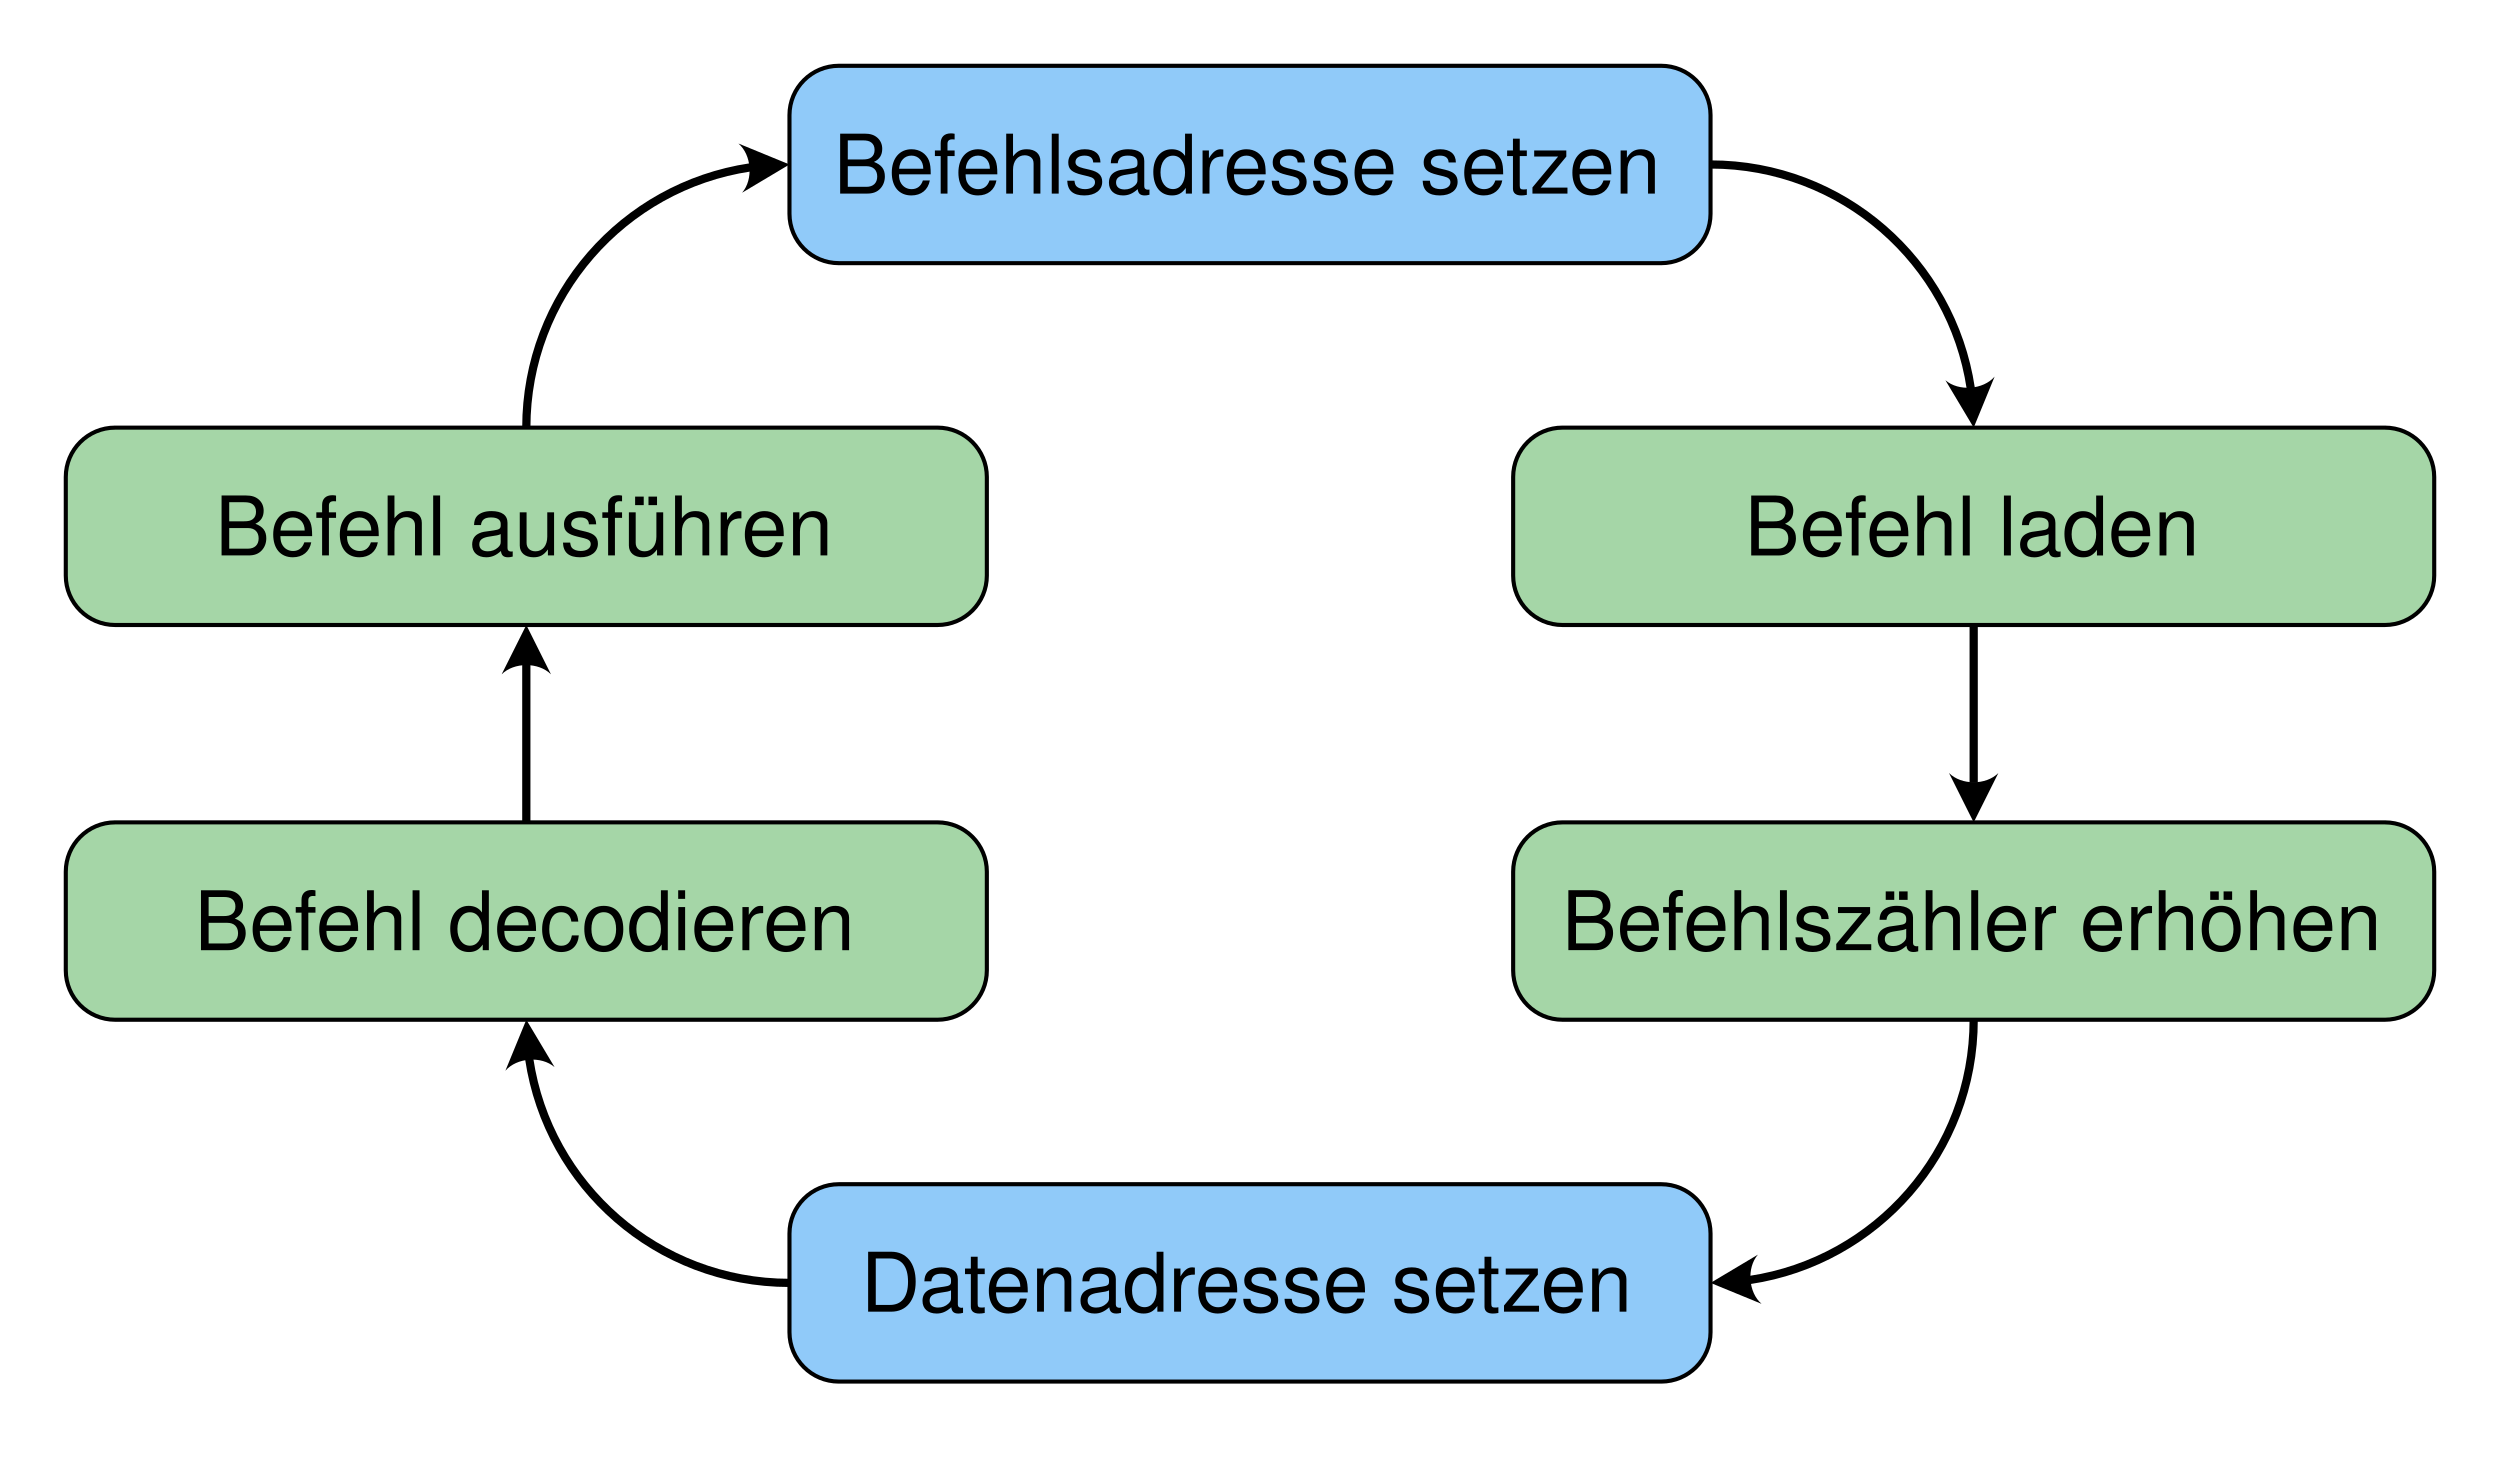
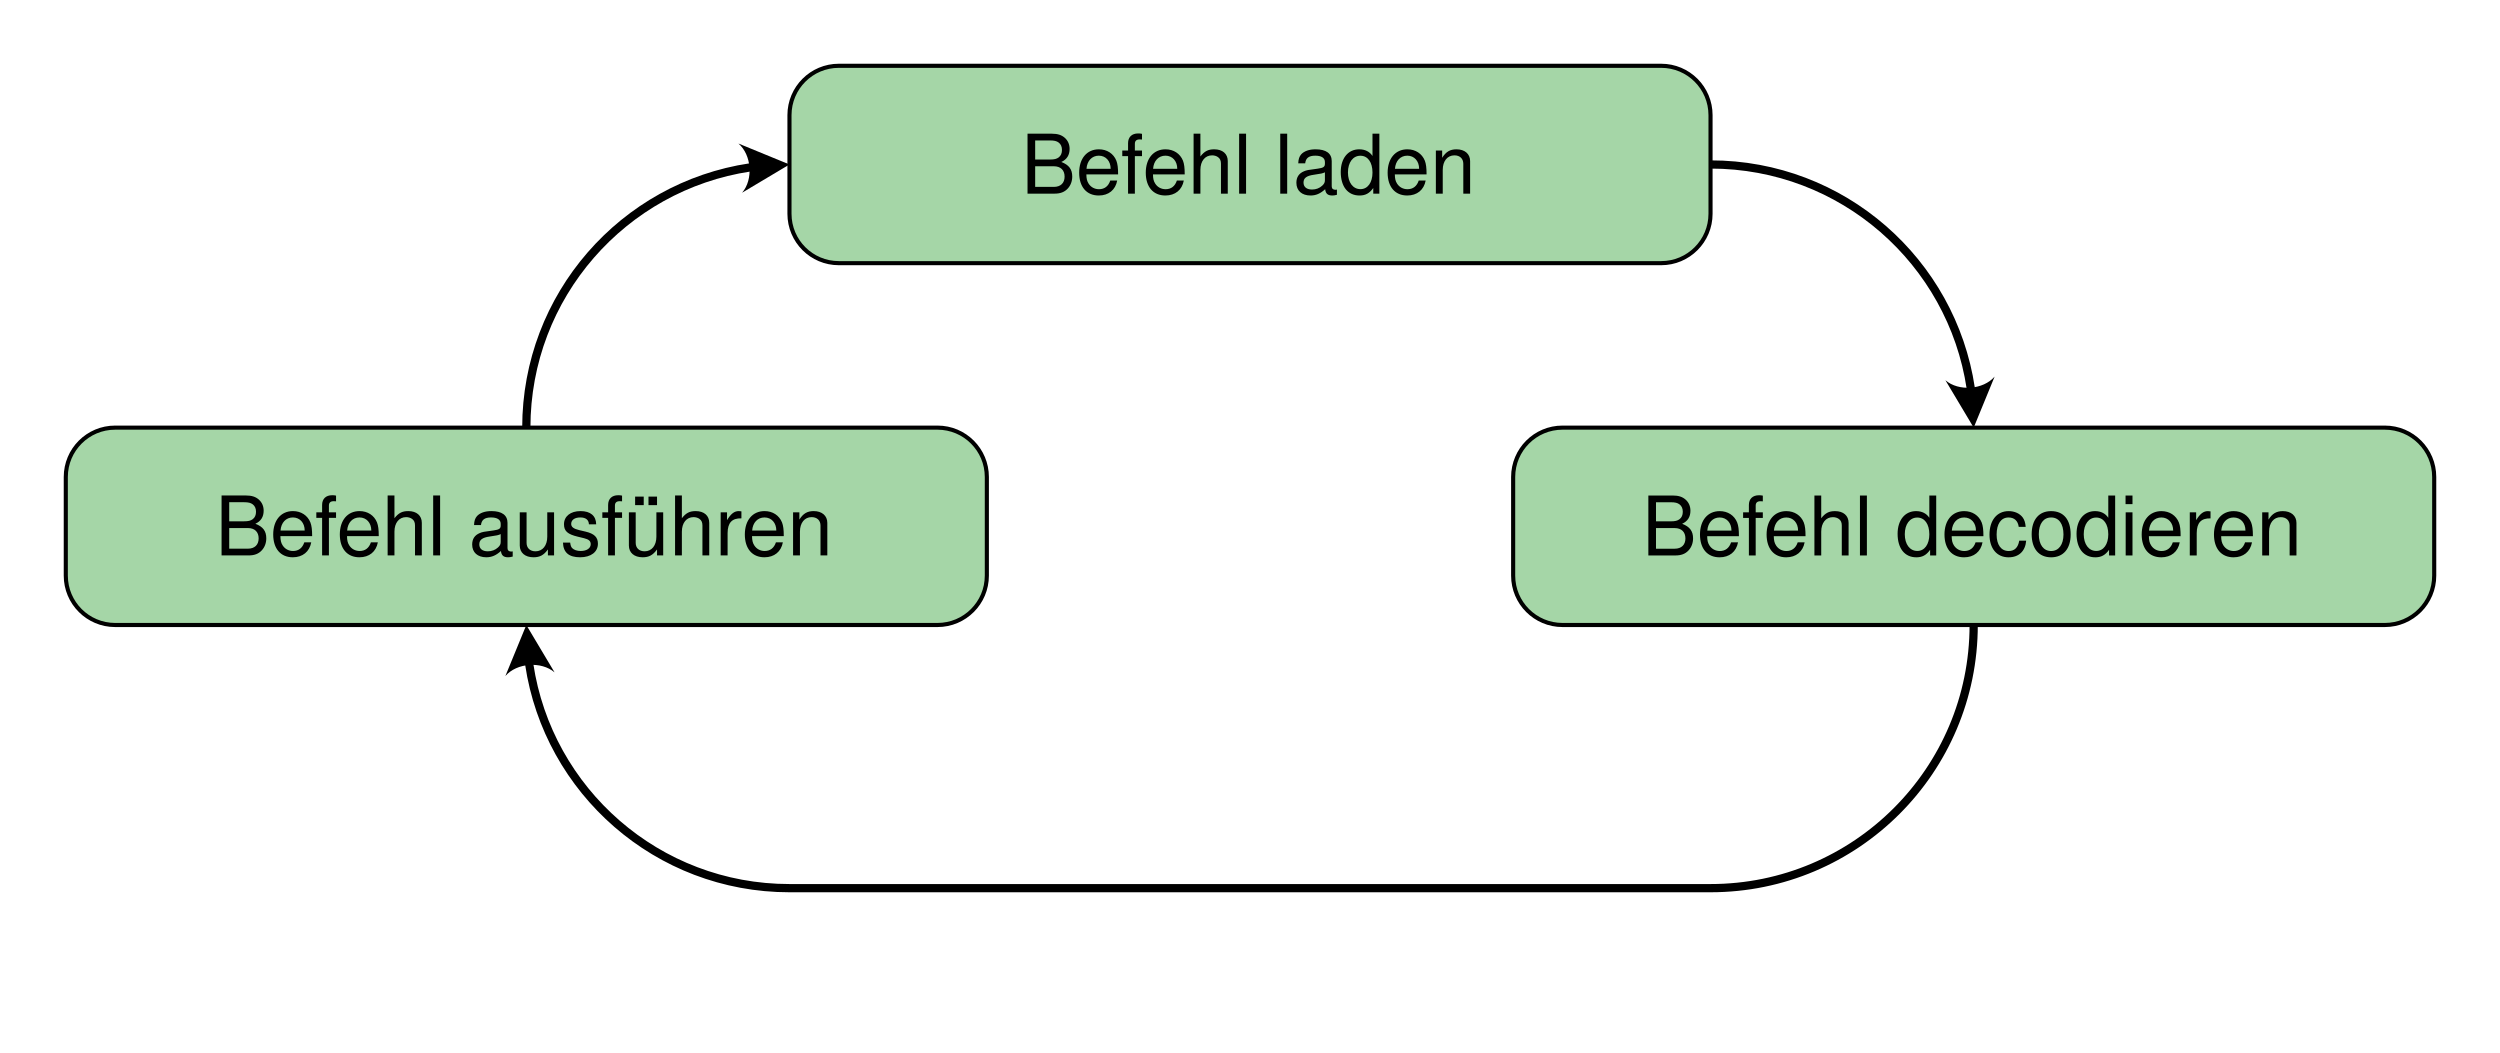
- <svg xmlns="http://www.w3.org/2000/svg" width="608px" height="360px" version="1.1" xml:space="preserve" style="fill-rule:evenodd;clip-rule:evenodd;stroke-linecap:round;stroke-linejoin:round;stroke-miterlimit:1.5;">
+ <svg xmlns="http://www.w3.org/2000/svg" width="608px" height="256px" version="1.1" xml:space="preserve" style="fill-rule:evenodd;clip-rule:evenodd;stroke-linecap:round;stroke-linejoin:round;stroke-miterlimit:1.5;">
  <path d="M179.589,34.905L192,40L180.477,46.872C183.247,43.658 182.803,37.675 179.589,34.905Z" />
  <path d="M128,104L128,103.998C128,71.906 151.622,45.331 182.426,40.711" style="fill:none;stroke:black;stroke-width:2px;" />
  <g id="Befehl-ausführen">
    <path d="M240,116C240,109.377 234.623,104 228,104L28,104C21.377,104 16,109.377 16,116L16,140C16,146.623 21.377,152 28,152L228,152C234.623,152 240,146.623 240,140L240,116Z" style="fill:rgb(165,214,167);stroke:black;stroke-width:1px;" />
    <text x="52.307px" y="135.075px" style="font-family:'Helvetica';font-size:20px;">Befehl ausführen</text>
  </g>
-   <path d="M122,164L128,152L134,164C131,161 125,161 122,164Z" />
-   <path d="M128,200L128,161.6" style="fill:none;stroke:black;stroke-width:2px;stroke-linecap:butt;" />
+   <path d="M122.905,164.411L128,152L134.872,163.523C131.658,160.753 125.675,161.197 122.905,164.411Z" />
+   <path d="M480,152L480,152.002C480,187.347 451.347,216 416.002,216C352.446,216 255.554,216 191.998,216C159.906,216 133.331,192.378 128.711,161.574" style="fill:none;stroke:black;stroke-width:2px;" />
  <g id="Befehl-decodieren">
-     <path d="M240,212C240,205.377 234.623,200 228,200L28,200C21.377,200 16,205.377 16,212L16,236C16,242.623 21.377,248 28,248L228,248C234.623,248 240,242.623 240,236L240,212Z" style="fill:rgb(165,214,167);stroke:black;stroke-width:1px;" />
-     <text x="47.302px" y="231.085px" style="font-family:'Helvetica';font-size:20px;">Befehl decodieren</text>
-   </g>
-   <path d="M122.905,260.411L128,248L134.872,259.523C131.658,256.753 125.675,257.197 122.905,260.411Z" />
-   <path d="M192,312L191.998,312C159.906,312 133.331,288.378 128.711,257.574" style="fill:none;stroke:black;stroke-width:2px;" />
-   <g id="Datenadresse-setzen">
-     <path d="M416,300C416,293.377 410.623,288 404,288L204,288C197.377,288 192,293.377 192,300L192,324C192,330.623 197.377,336 204,336L404,336C410.623,336 416,330.623 416,324L416,300Z" style="fill:rgb(144,202,249);stroke:black;stroke-width:1px;" />
-     <text x="209.347px" y="318.997px" style="font-family:'Helvetica';font-size:20px;">Datenadresse setzen</text>
-   </g>
-   <path d="M428.411,317.095L416,312L427.523,305.128C424.753,308.342 425.197,314.325 428.411,317.095Z" />
-   <path d="M480,248L480,248.002C480,280.094 456.378,306.669 425.574,311.289" style="fill:none;stroke:black;stroke-width:2px;" />
-   <g id="Befehlszähler-erhöhen">
-     <path d="M592,212C592,205.377 586.623,200 580,200L380,200C373.377,200 368,205.377 368,212L368,236C368,242.623 373.377,248 380,248L580,248C586.623,248 592,242.623 592,236L592,212Z" style="fill:rgb(165,214,167);stroke:black;stroke-width:1px;" />
-     <text x="379.849px" y="231.075px" style="font-family:'Helvetica';font-size:20px;">Befehlszähler erhöhen</text>
-   </g>
-   <path d="M486,188L480,200L474,188C477,191 483,191 486,188Z" />
-   <path d="M480,152L480,190.4" style="fill:none;stroke:black;stroke-width:2px;stroke-linecap:butt;" />
-   <g id="Befehl-laden">
    <path d="M592,116C592,109.377 586.623,104 580,104L380,104C373.377,104 368,109.377 368,116L368,140C368,146.623 373.377,152 380,152L580,152C586.623,152 592,146.623 592,140L592,116Z" style="fill:rgb(165,214,167);stroke:black;stroke-width:1px;" />
-     <text x="424.316px" y="135.09px" style="font-family:'Helvetica';font-size:20px;">Befehl laden</text>
+     <text x="399.302px" y="135.085px" style="font-family:'Helvetica';font-size:20px;">Befehl decodieren</text>
  </g>
  <path d="M485.094,91.588L480,104L473.127,92.478C476.341,95.247 482.325,94.802 485.094,91.588Z" />
  <path d="M416,40L416,40C448.093,40 474.668,63.621 479.289,94.426" style="fill:none;stroke:black;stroke-width:2px;" />
-   <g id="Befehlsadresse-setzen">
-     <path d="M416,28C416,21.377 410.623,16 404,16L204,16C197.377,16 192,21.377 192,28L192,52C192,58.623 197.377,64 204,64L404,64C410.623,64 416,58.623 416,52L416,28Z" style="fill:rgb(144,202,249);stroke:black;stroke-width:1px;" />
-     <text x="202.745px" y="47.075px" style="font-family:'Helvetica';font-size:20px;">Befehlsadresse setzen</text>
+   <g id="Befehl-laden">
+     <path d="M416,28C416,21.377 410.623,16 404,16L204,16C197.377,16 192,21.377 192,28L192,52C192,58.623 197.377,64 204,64L404,64C410.623,64 416,58.623 416,52L416,28Z" style="fill:rgb(165,214,167);stroke:black;stroke-width:1px;" />
+     <text x="248.316px" y="47.09px" style="font-family:'Helvetica';font-size:20px;">Befehl laden</text>
  </g>
</svg>
